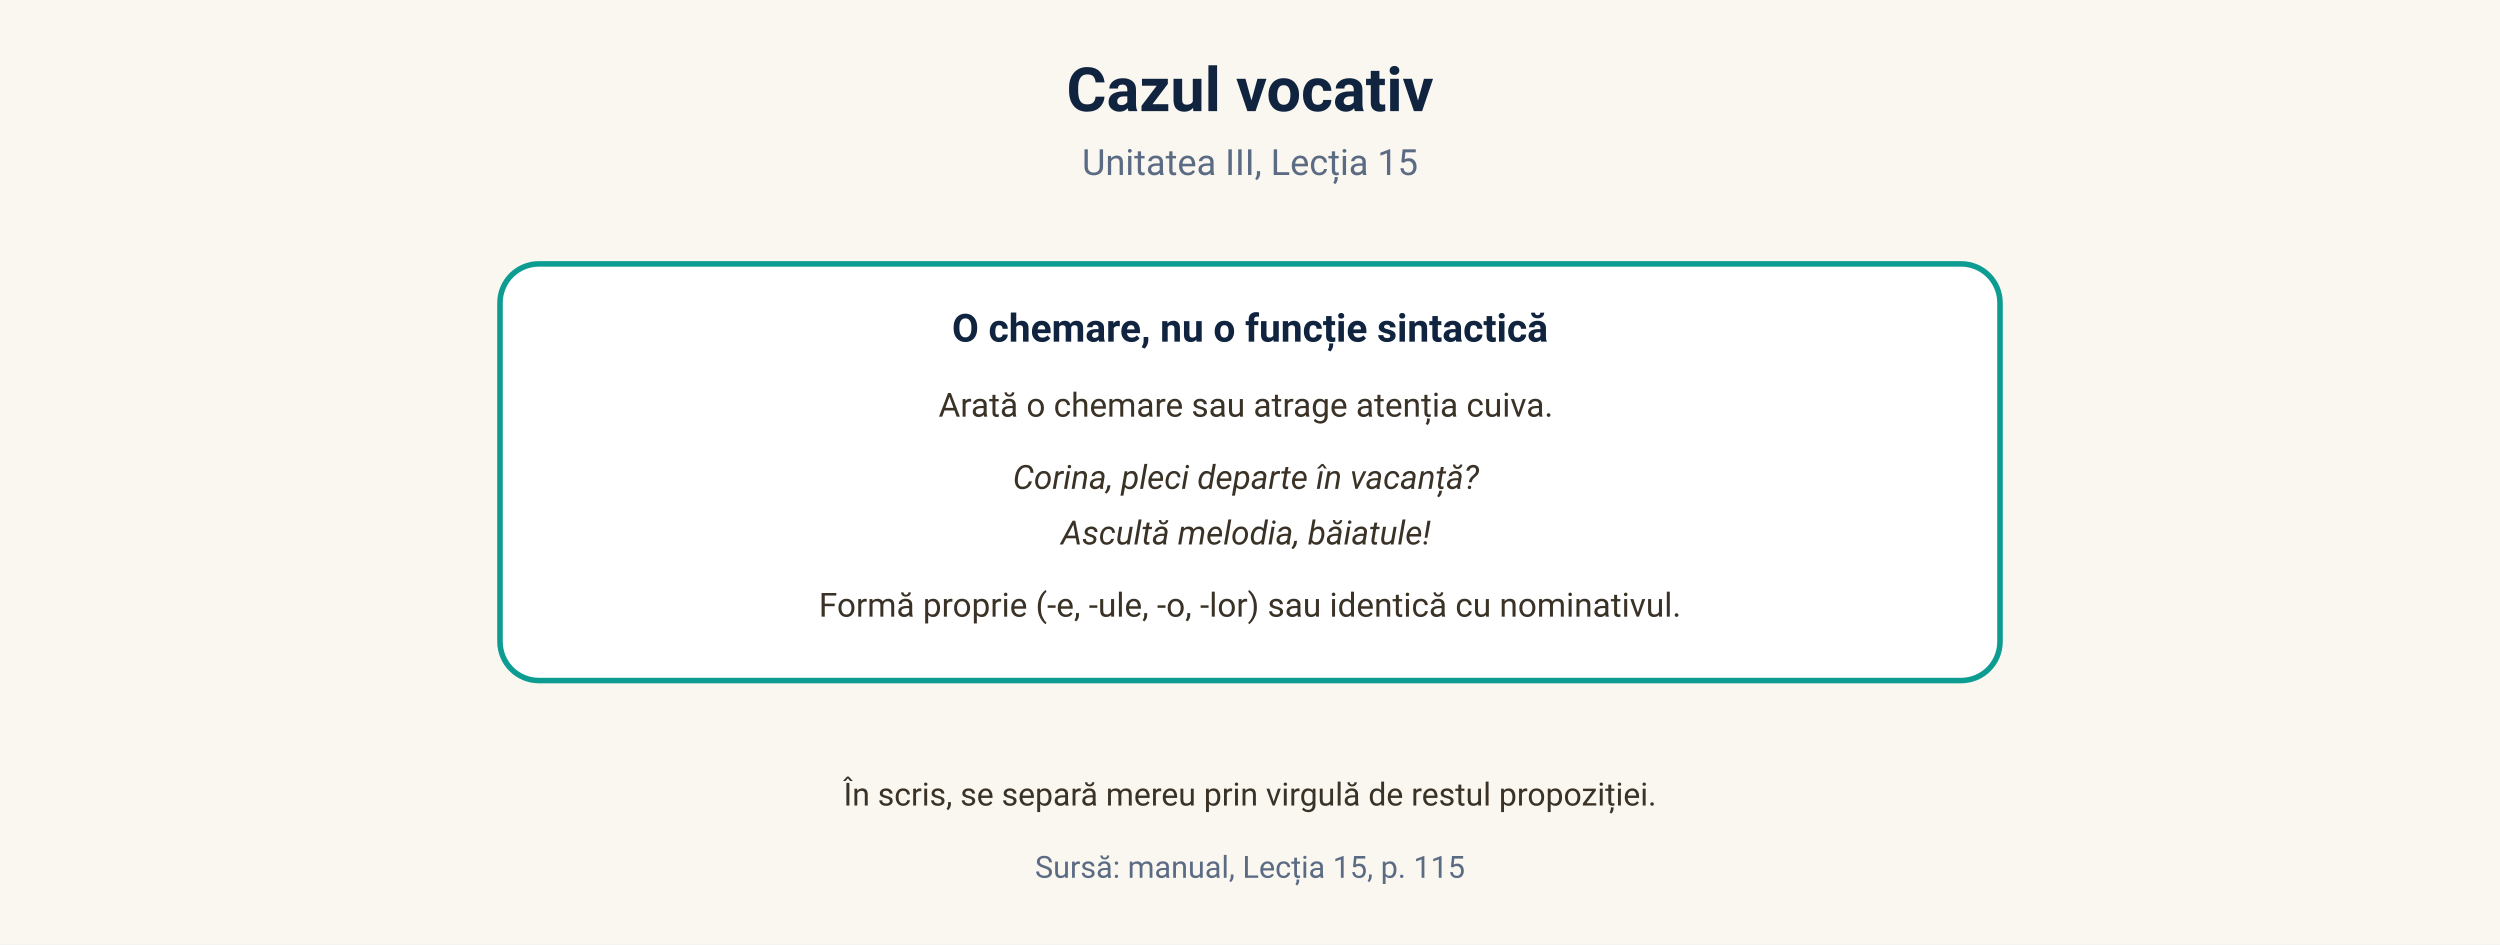
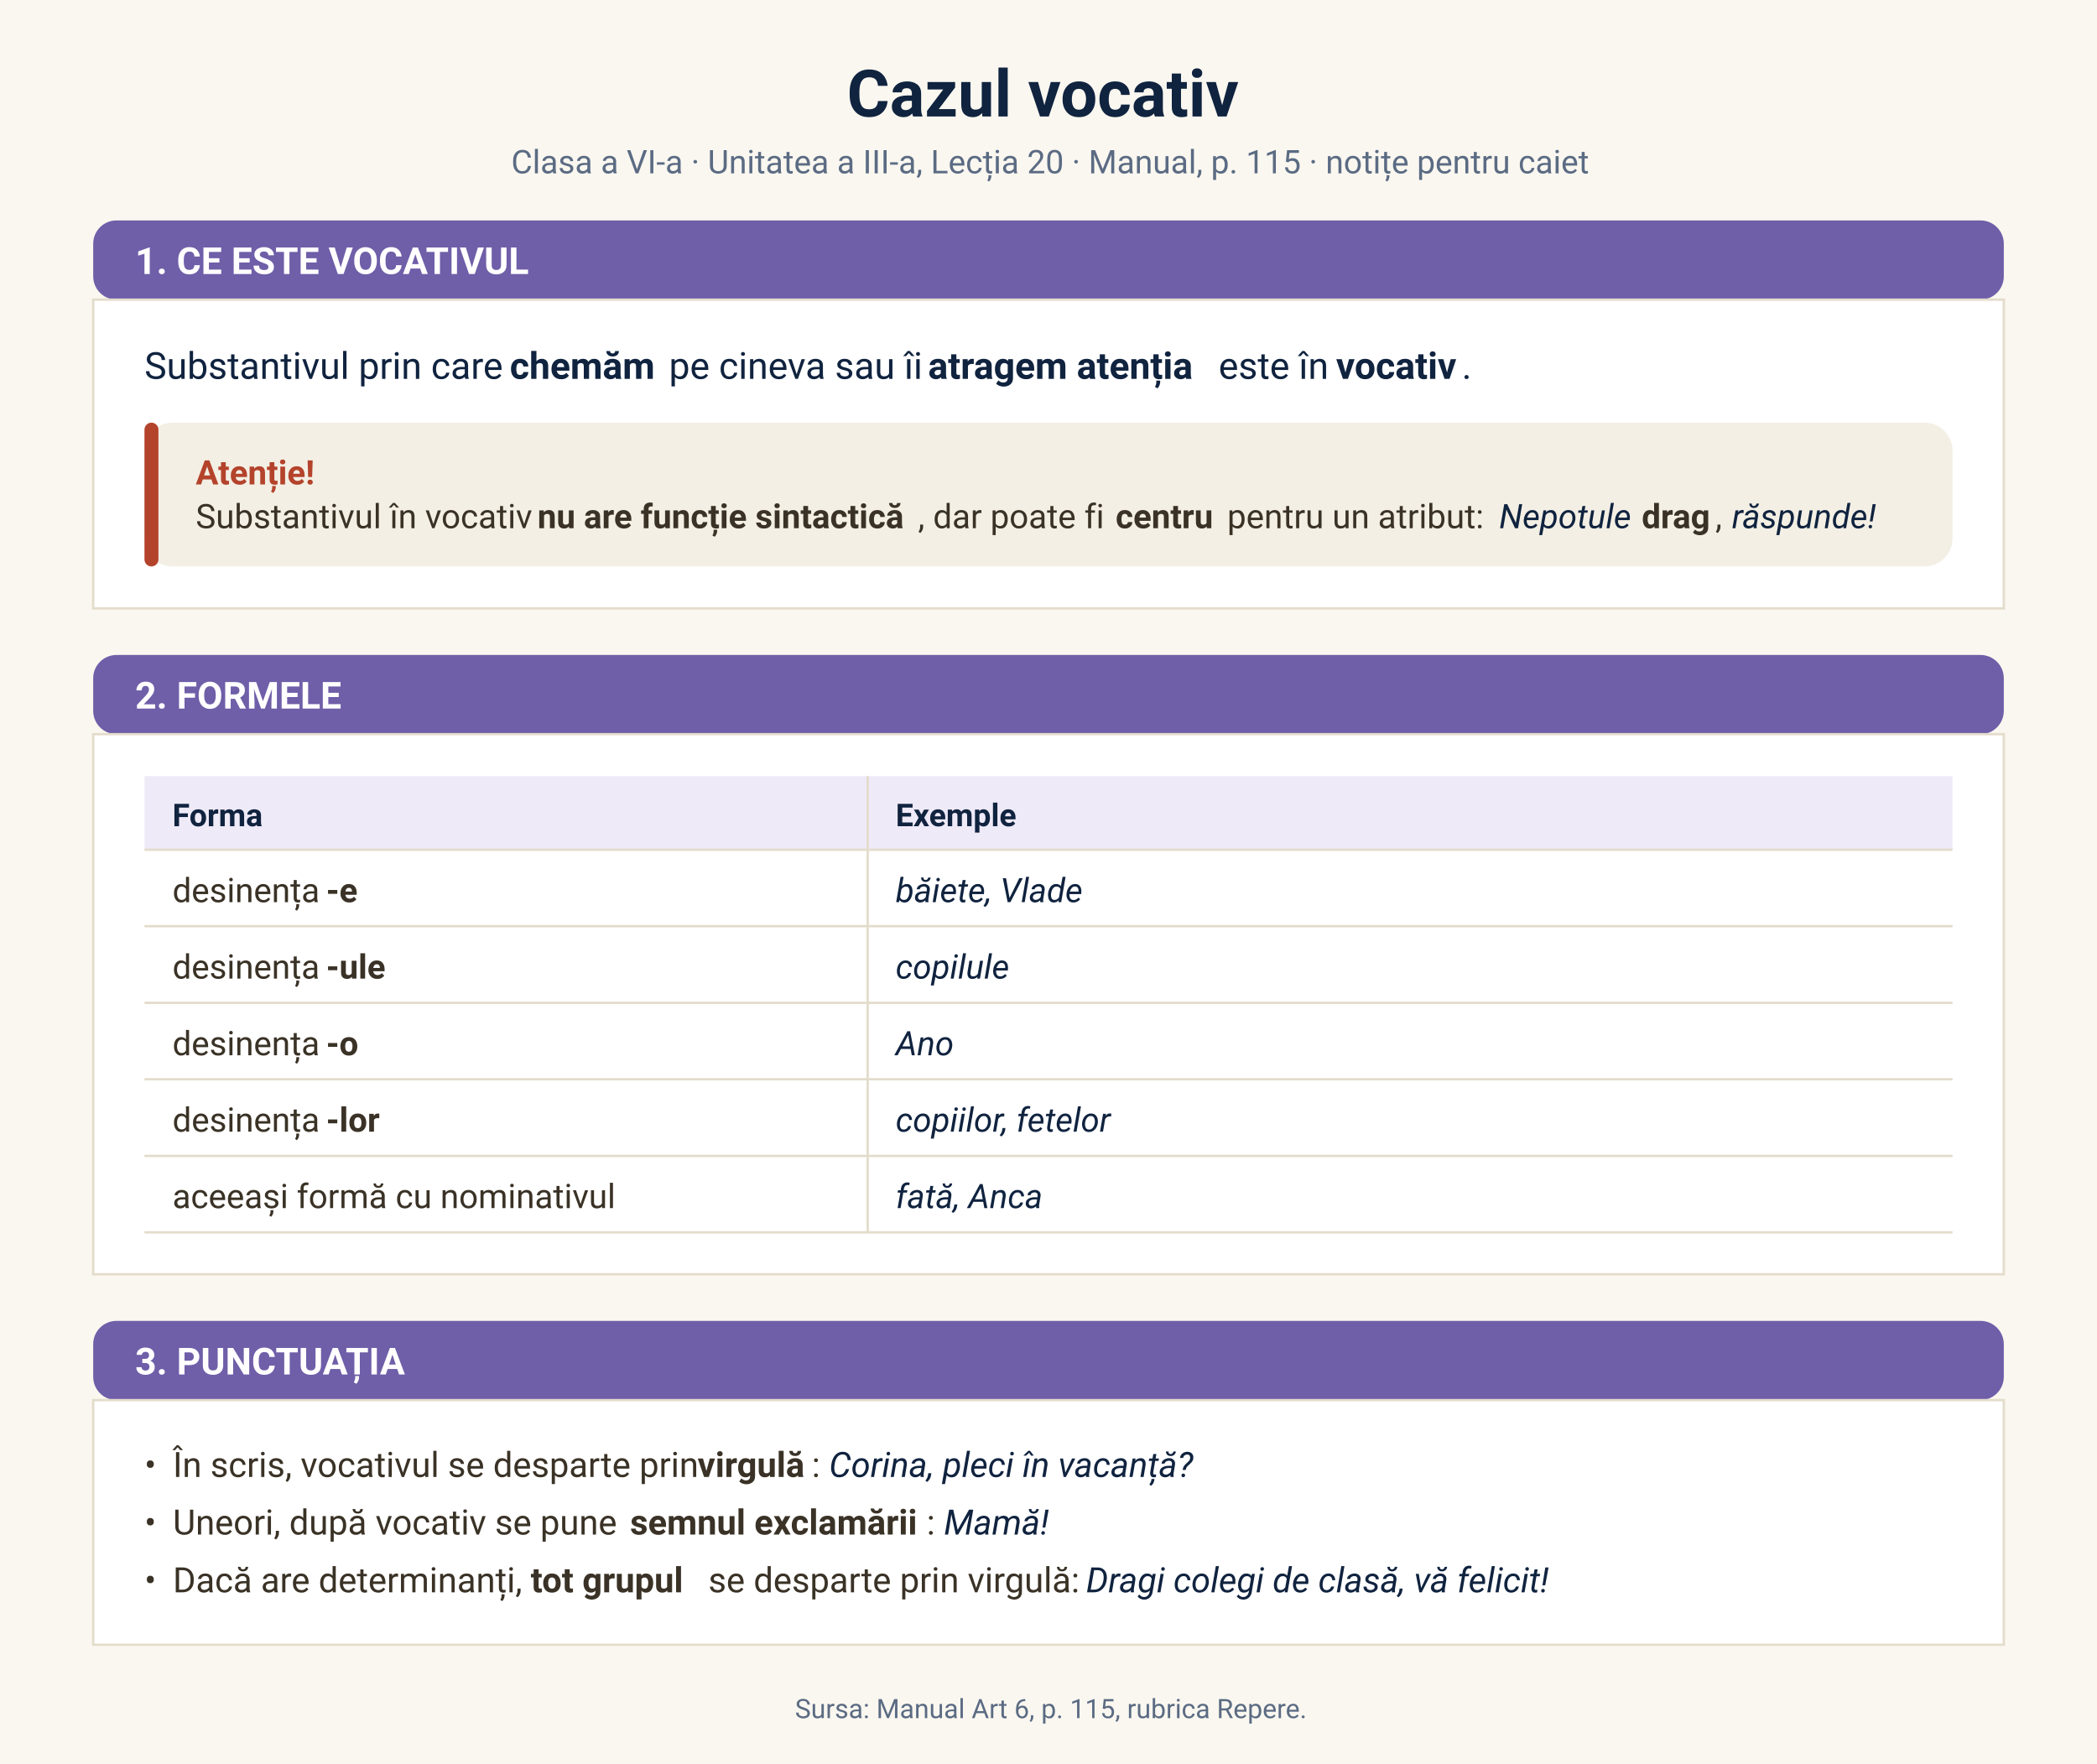
- <svg xmlns="http://www.w3.org/2000/svg" viewBox="0 0 900 340" font-family="'Segoe UI', 'Plus Jakarta Sans', -apple-system, Roboto, sans-serif">
-   <rect width="900" height="340" fill="#faf7f0" />
-   <text x="450" y="40" text-anchor="middle" font-size="22" font-weight="700" fill="#10233f">Cazul vocativ</text>
-   <text x="450" y="63" text-anchor="middle" font-size="13" fill="#5b6b83">Unitatea III, Lecția 15</text>
-   <rect x="180" y="95" width="540" height="150" rx="14" fill="#ffffff" stroke="#0d9c92" stroke-width="2" />
-   <text x="450" y="123" text-anchor="middle" font-size="14" font-weight="700" fill="#10233f">O chemare, nu o funcție sintactică</text>
-   <text font-size="12" fill="#3a3226" text-anchor="middle">
-     <tspan x="450" y="150">Arată o chemare sau atrage atenția cuiva.</tspan>
-     <tspan x="450" y="176" font-style="italic">Corina, pleci departe în vacanță?</tspan>
-     <tspan x="450" y="196" font-style="italic">Ascultă melodia, băiatule!</tspan>
-     <tspan x="450" y="222">Formă proprie (-e, -ule, -o, -lor) sau identică cu nominativul.</tspan>
-   </text>
-   <text x="450" y="290" text-anchor="middle" font-size="11.5" fill="#3a3226">În scris, se separă mereu prin virgulă de restul propoziției.</text>
-   <text x="450" y="316" text-anchor="middle" font-size="11" fill="#5b6b83">Sursă: manual, Lecția 15, p. 115</text>
+ <svg xmlns="http://www.w3.org/2000/svg" viewBox="0 0 900 757" font-family="'Segoe UI', 'Plus Jakarta Sans', -apple-system, Roboto, sans-serif">
+   <rect width="900" height="757" fill="#faf7f0" />
+   <text x="363.5" y="50.0" font-size="28" fill="#10233f" font-weight="700" textLength="173.3" lengthAdjust="spacing">Cazul vocativ</text>
+   <text x="219.4" y="74.4" font-size="14" fill="#5b6b83" textLength="461.2" lengthAdjust="spacing">Clasa a VI-a · Unitatea a III-a, Lecția 20 · Manual, p. 115 · notițe pentru caiet</text>
+   <rect x="40" y="94.6" width="820" height="34" rx="10" fill="#6f5ea8" />
+   <text x="58" y="117.6" font-size="16" font-weight="700" fill="#ffffff">1. CE ESTE VOCATIVUL</text>
+   <rect x="40" y="128.6" width="820" height="132.5" fill="#ffffff" stroke="#e3dccb" />
+   <text x="62.0" y="162.6" font-size="16" fill="#10233f" textLength="152.5" lengthAdjust="spacing">Substantivul prin care</text>
+   <text x="218.8" y="162.6" font-size="16" fill="#10233f" font-weight="700" textLength="64.0" lengthAdjust="spacing">chemăm</text>
+   <text x="287.1" y="162.6" font-size="16" fill="#10233f" textLength="106.9" lengthAdjust="spacing">pe cineva sau îi</text>
+   <text x="398.3" y="162.6" font-size="16" fill="#10233f" font-weight="700" textLength="120.3" lengthAdjust="spacing">atragem atenția</text>
+   <text x="523.0" y="162.6" font-size="16" fill="#10233f" textLength="46.1" lengthAdjust="spacing">este în</text>
+   <text x="573.4" y="162.6" font-size="16" fill="#10233f" font-weight="700" textLength="54.1" lengthAdjust="spacing">vocativ</text>
+   <text x="627.4" y="162.6" font-size="16" fill="#10233f" textLength="3.5" lengthAdjust="spacing">.</text>
+   <rect x="62.0" y="181.4" width="776.0" height="61.7" rx="12" fill="#f3efe4" />
+   <rect x="62.0" y="181.4" width="6" height="61.7" rx="3" fill="#b4432c" />
+   <text x="84.0" y="207.9" font-size="14.5" fill="#b4432c" font-weight="700" textLength="54.8" lengthAdjust="spacing">Atenție!</text>
+   <text x="84.0" y="226.7" font-size="14.5" fill="#3a3226" textLength="142.8" lengthAdjust="spacing">Substantivul în vocativ</text>
+   <text x="230.7" y="226.7" font-size="14.5" fill="#3a3226" font-weight="700" textLength="163.3" lengthAdjust="spacing">nu are funcție sintactică</text>
+   <text x="394.0" y="226.7" font-size="14.5" fill="#3a3226" textLength="80.9" lengthAdjust="spacing">, dar poate fi</text>
+   <text x="478.8" y="226.7" font-size="14.5" fill="#3a3226" font-weight="700" textLength="43.9" lengthAdjust="spacing">centru</text>
+   <text x="526.7" y="226.7" font-size="14.5" fill="#3a3226" textLength="112.8" lengthAdjust="spacing">pentru un atribut:</text>
+   <text x="643.4" y="226.7" font-size="14.5" fill="#10233f" font-style="italic" textLength="57.3" lengthAdjust="spacing">Nepotule</text>
+   <text x="704.6" y="226.7" font-size="14.5" fill="#3a3226" font-weight="700" textLength="31.6" lengthAdjust="spacing">drag</text>
+   <text x="736.2" y="226.7" font-size="14.5" fill="#3a3226" textLength="3.2" lengthAdjust="spacing">,</text>
+   <text x="743.3" y="226.7" font-size="14.5" fill="#10233f" font-style="italic" textLength="62.5" lengthAdjust="spacing">răspunde!</text>
+   <rect x="40" y="281.1" width="820" height="34" rx="10" fill="#6f5ea8" />
+   <text x="58" y="304.1" font-size="16" font-weight="700" fill="#ffffff">2. FORMELE</text>
+   <rect x="40" y="315.1" width="820" height="231.8" fill="#ffffff" stroke="#e3dccb" />
+   <rect x="62.0" y="333.1" width="776.0" height="31.6" fill="#efeaf8" />
+   <text x="74.0" y="354.6" font-size="13.5" fill="#10233f" font-weight="700" textLength="40.4" lengthAdjust="spacing">Forma</text>
+   <text x="384.4" y="354.6" font-size="13.5" fill="#10233f" font-weight="700" textLength="53.7" lengthAdjust="spacing">Exemple</text>
+   <line x1="62.0" y1="364.7" x2="838.0" y2="364.7" stroke="#e3dccb" />
+   <text x="74.0" y="387.2" font-size="14.5" fill="#3a3226" textLength="62.1" lengthAdjust="spacing">desinența</text>
+   <text x="140.0" y="387.2" font-size="14.5" fill="#3a3226" font-weight="700" textLength="13.6" lengthAdjust="spacing">-e</text>
+   <text x="384.4" y="387.2" font-size="14.5" fill="#10233f" font-style="italic" textLength="81.1" lengthAdjust="spacing">băiete, Vlade</text>
+   <line x1="62.0" y1="397.5" x2="838.0" y2="397.5" stroke="#e3dccb" />
+   <text x="74.0" y="420.0" font-size="14.5" fill="#3a3226" textLength="62.1" lengthAdjust="spacing">desinența</text>
+   <text x="140.0" y="420.0" font-size="14.5" fill="#3a3226" font-weight="700" textLength="26.5" lengthAdjust="spacing">-ule</text>
+   <text x="384.4" y="420.0" font-size="14.5" fill="#10233f" font-style="italic" textLength="48.6" lengthAdjust="spacing">copilule</text>
+   <line x1="62.0" y1="430.4" x2="838.0" y2="430.4" stroke="#e3dccb" />
+   <text x="74.0" y="452.9" font-size="14.5" fill="#3a3226" textLength="62.1" lengthAdjust="spacing">desinența</text>
+   <text x="140.0" y="452.9" font-size="14.5" fill="#3a3226" font-weight="700" textLength="14.6" lengthAdjust="spacing">-o</text>
+   <text x="384.4" y="452.9" font-size="14.5" fill="#10233f" font-style="italic" textLength="25.1" lengthAdjust="spacing">Ano</text>
+   <line x1="62.0" y1="463.2" x2="838.0" y2="463.2" stroke="#e3dccb" />
+   <text x="74.0" y="485.7" font-size="14.5" fill="#3a3226" textLength="62.1" lengthAdjust="spacing">desinența</text>
+   <text x="140.0" y="485.7" font-size="14.5" fill="#3a3226" font-weight="700" textLength="24.5" lengthAdjust="spacing">-lor</text>
+   <text x="384.4" y="485.7" font-size="14.5" fill="#10233f" font-style="italic" textLength="93.5" lengthAdjust="spacing">copiilor, fetelor</text>
+   <line x1="62.0" y1="496.1" x2="838.0" y2="496.1" stroke="#e3dccb" />
+   <text x="74.0" y="518.5" font-size="14.5" fill="#3a3226" textLength="186.3" lengthAdjust="spacing">aceeași formă cu nominativul</text>
+   <text x="384.4" y="518.5" font-size="14.5" fill="#10233f" font-style="italic" textLength="63.2" lengthAdjust="spacing">fată, Anca</text>
+   <line x1="62.0" y1="528.9" x2="838.0" y2="528.9" stroke="#e3dccb" />
+   <line x1="372.4" y1="333.1" x2="372.4" y2="528.9" stroke="#e3dccb" />
+   <rect x="40" y="566.9" width="820" height="34" rx="10" fill="#6f5ea8" />
+   <text x="58" y="589.9" font-size="16" font-weight="700" fill="#ffffff">3. PUNCTUAȚIA</text>
+   <rect x="40" y="600.9" width="820" height="105.0" fill="#ffffff" stroke="#e3dccb" />
+   <text x="62.0" y="633.9" font-size="15" fill="#3a3226">•</text>
+   <text x="74.2" y="633.9" font-size="15" fill="#3a3226" textLength="221.1" lengthAdjust="spacing">În scris, vocativul se desparte prin</text>
+   <text x="299.4" y="633.9" font-size="15" fill="#3a3226" font-weight="700" textLength="49.0" lengthAdjust="spacing">virgulă</text>
+   <text x="348.4" y="633.9" font-size="15" fill="#3a3226" textLength="3.3" lengthAdjust="spacing">:</text>
+   <text x="355.8" y="633.9" font-size="15" fill="#10233f" font-style="italic" textLength="158.7" lengthAdjust="spacing">Corina, pleci în vacanță?</text>
+   <text x="62.0" y="658.6" font-size="15" fill="#3a3226">•</text>
+   <text x="74.2" y="658.6" font-size="15" fill="#3a3226" textLength="192.1" lengthAdjust="spacing">Uneori, după vocativ se pune</text>
+   <text x="270.4" y="658.6" font-size="15" fill="#3a3226" font-weight="700" textLength="127.3" lengthAdjust="spacing">semnul exclamării</text>
+   <text x="397.7" y="658.6" font-size="15" fill="#3a3226" textLength="3.3" lengthAdjust="spacing">:</text>
+   <text x="405.1" y="658.6" font-size="15" fill="#10233f" font-style="italic" textLength="46.2" lengthAdjust="spacing">Mamă!</text>
+   <text x="62.0" y="683.4" font-size="15" fill="#3a3226">•</text>
+   <text x="74.2" y="683.4" font-size="15" fill="#3a3226" textLength="149.5" lengthAdjust="spacing">Dacă are determinanți,</text>
+   <text x="227.8" y="683.4" font-size="15" fill="#3a3226" font-weight="700" textLength="72.2" lengthAdjust="spacing">tot grupul</text>
+   <text x="304.0" y="683.4" font-size="15" fill="#3a3226" textLength="158.1" lengthAdjust="spacing">se desparte prin virgulă:</text>
+   <text x="466.1" y="683.4" font-size="15" fill="#10233f" font-style="italic" textLength="200.7" lengthAdjust="spacing">Dragi colegi de clasă, vă felicit!</text>
+   <text x="341.2" y="737.4" font-size="11.5" fill="#5b6b83" textLength="217.7" lengthAdjust="spacing">Sursa: Manual Art 6, p. 115, rubrica Repere.</text>
</svg>
